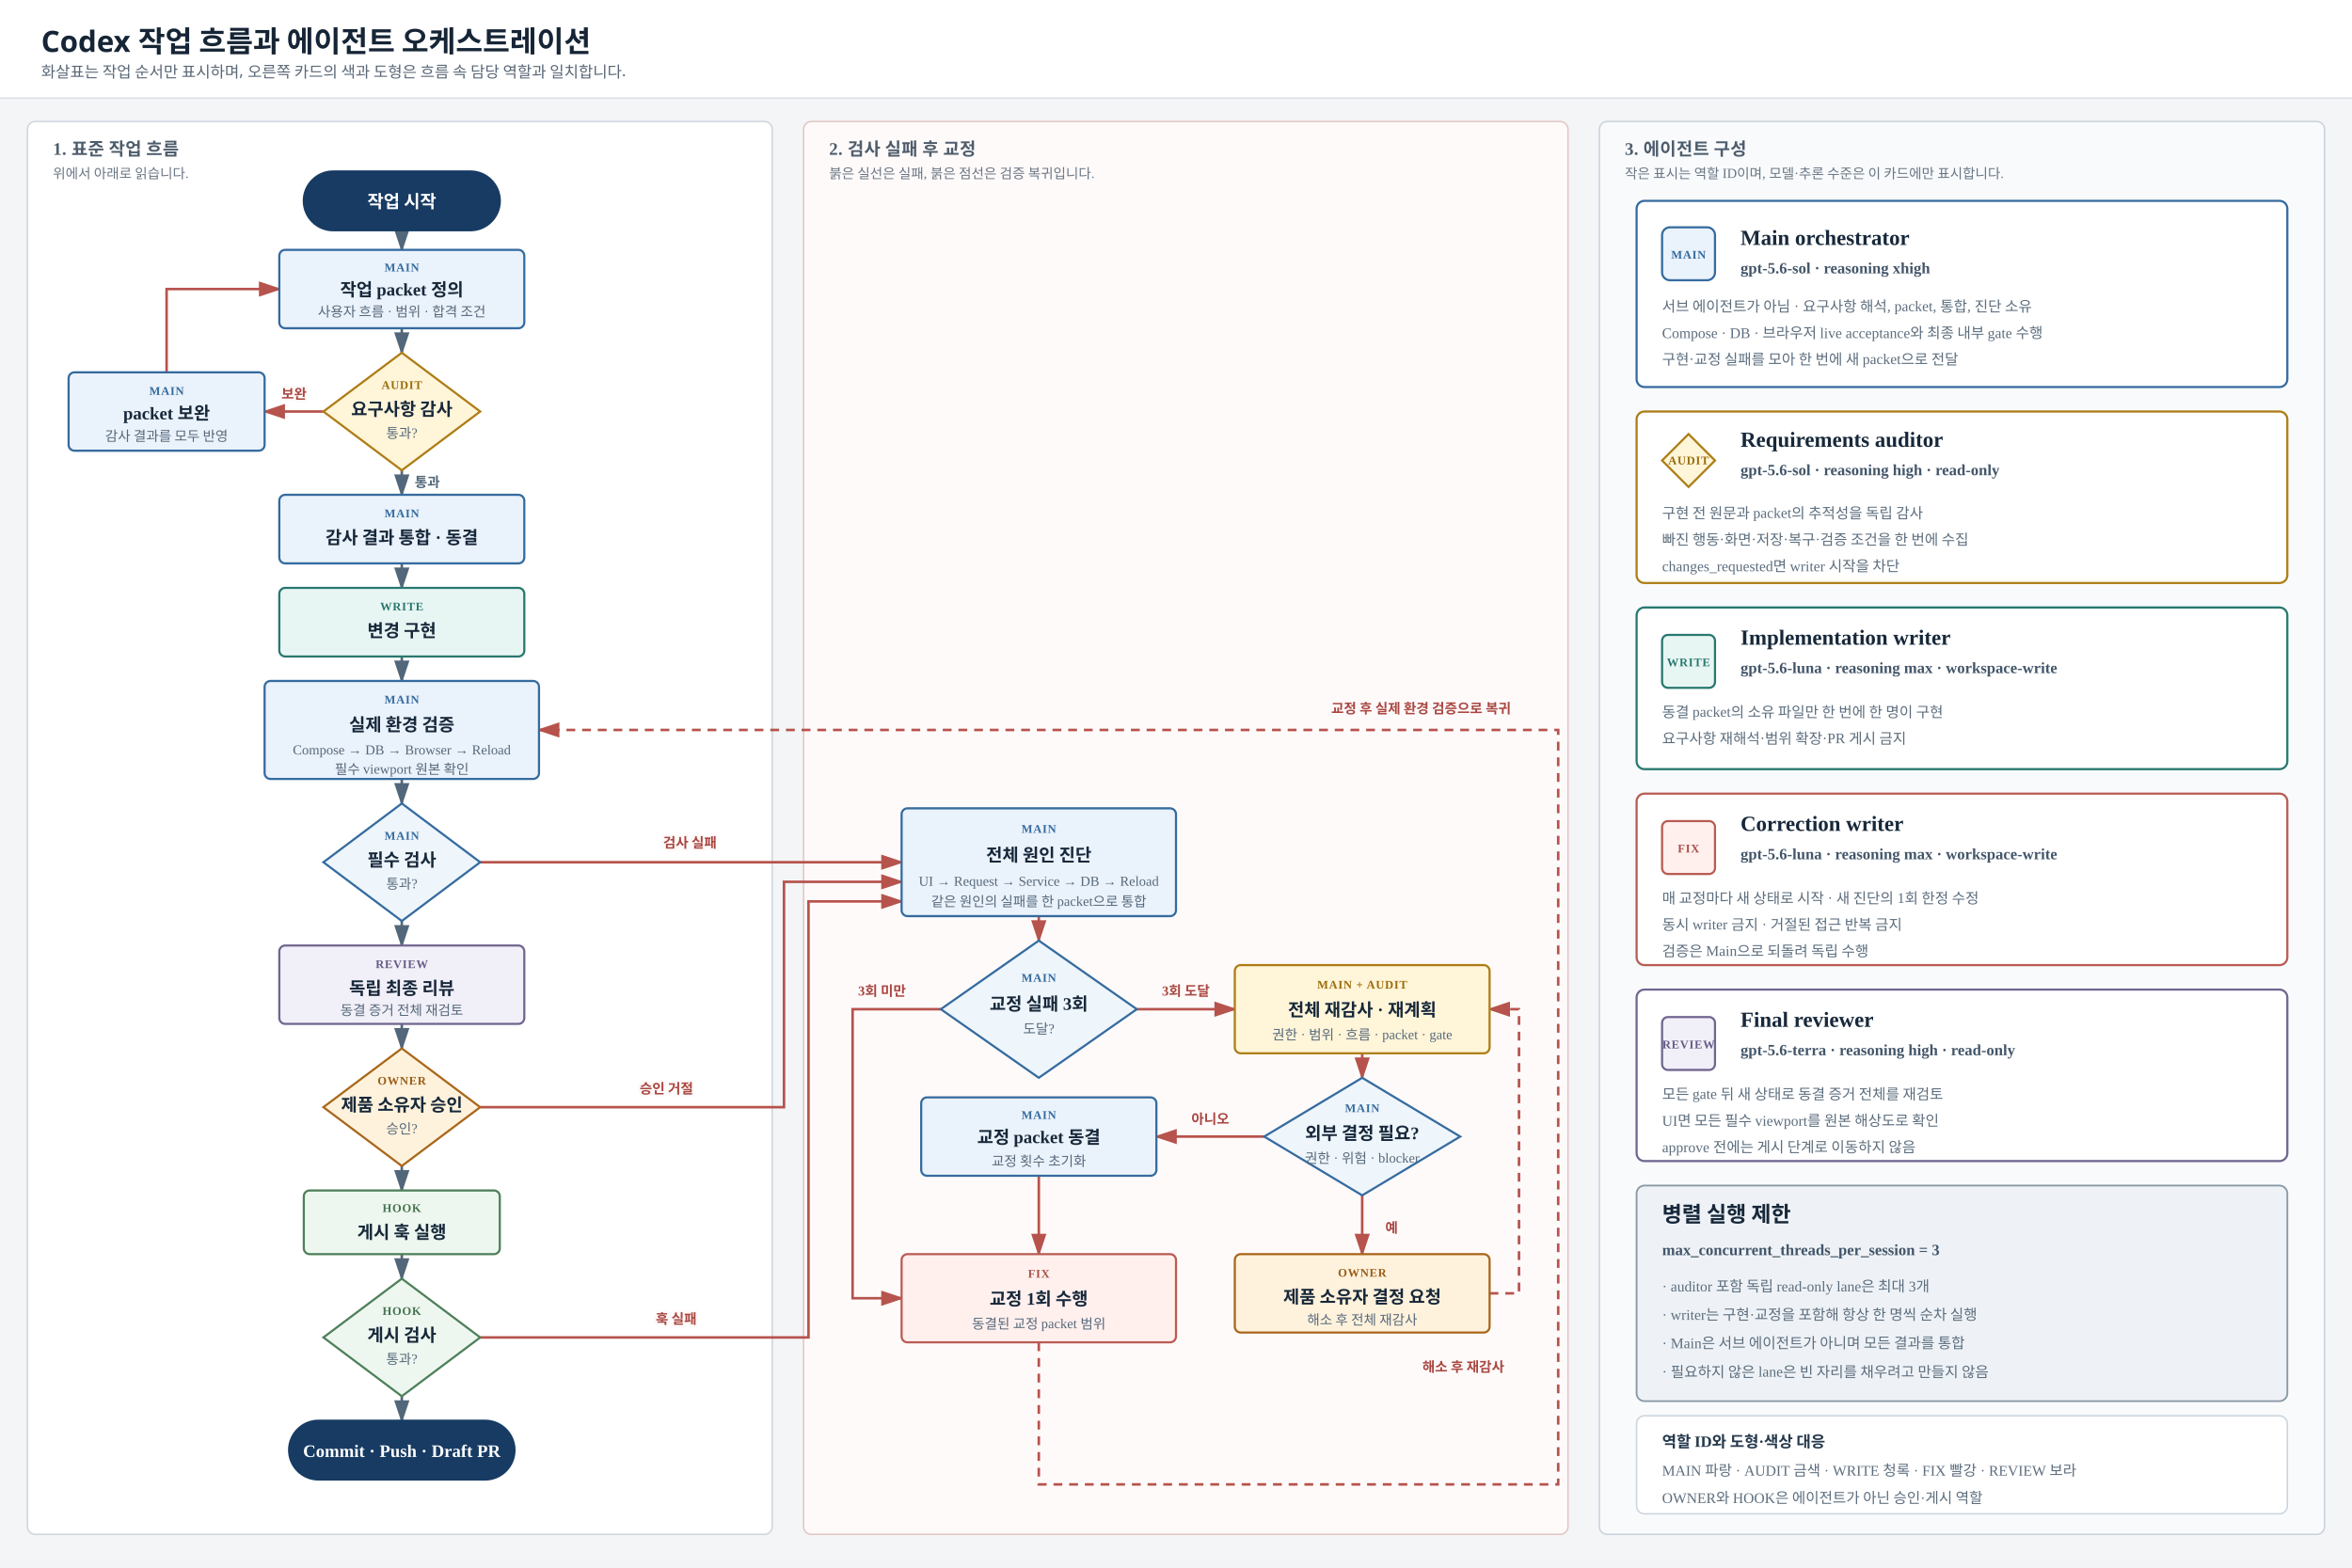
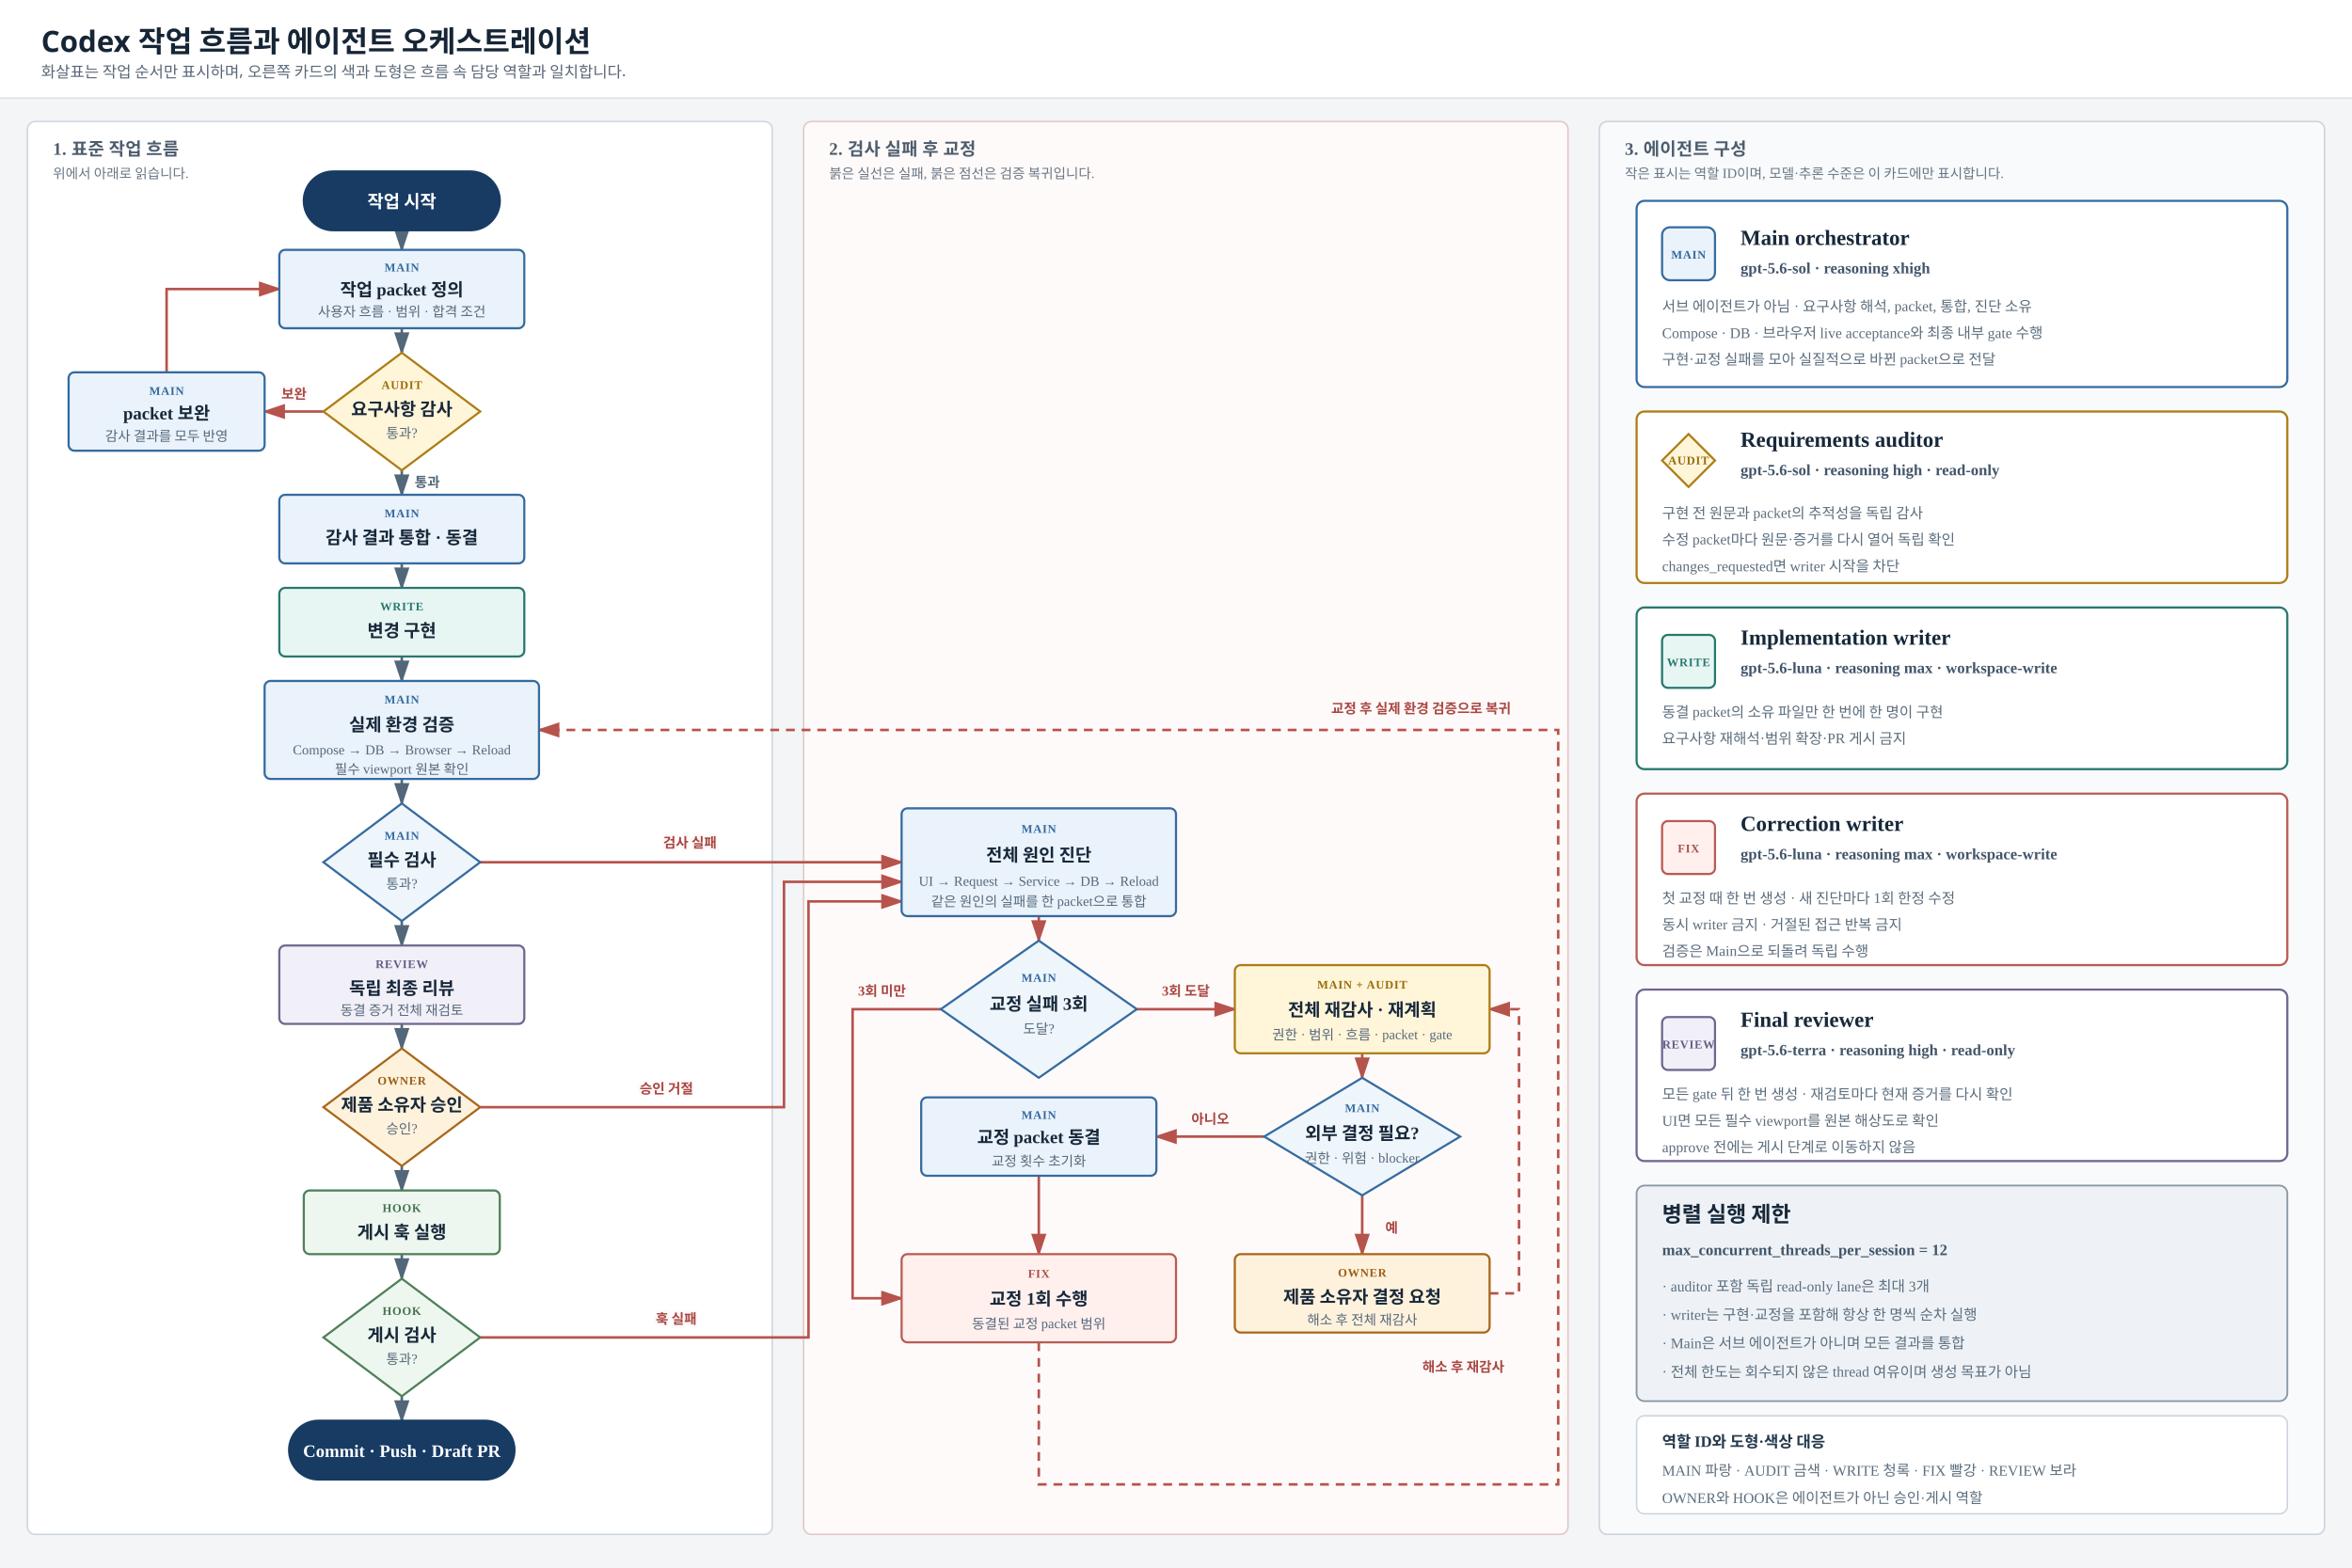
<svg xmlns="http://www.w3.org/2000/svg" width="2400" height="1600" viewBox="0 0 2400 1600" role="img" aria-labelledby="document-title document-desc" style="display:block;width:2400px;height:1600px">
  <style>
* { box-sizing: border-box; }
html, body { width: 2400px; height: 1600px; margin: 0px; overflow: hidden; }
body { background: rgb(243, 245, 247); color: rgb(22, 37, 54); font-family: "Segoe UI", "Malgun Gothic", "Noto Sans KR", sans-serif; }
header { height: 100px; padding: 24px 42px 18px; background: rgb(255, 255, 255); border-bottom: 1px solid rgb(203, 211, 220); }
h1 { margin: 0px 0px 5px; font-size: 30px; line-height: 1.15; font-weight: 650; letter-spacing: -0.4px; }
header p { margin: 0px; color: rgb(89, 103, 119); font-size: 16px; }
svg { display: block; width: 2400px; height: 1500px; }
.lane { fill: rgb(255, 255, 255); stroke: rgb(205, 213, 222); stroke-width: 1.5; }
.lane-correction { fill: rgb(255, 250, 250); stroke: rgb(225, 198, 195); stroke-width: 1.5; }
.panel { fill: rgb(248, 250, 252); stroke: rgb(201, 210, 220); stroke-width: 1.5; }
.lane-title { fill: rgb(78, 93, 108); font-size: 18px; font-weight: 700; letter-spacing: 0.3px; }
.lane-note { fill: rgb(105, 118, 132); font-size: 14px; }
.main-node { fill: rgb(234, 242, 251); stroke: rgb(53, 107, 159); stroke-width: 2.2; }
.main-decision { fill: rgb(238, 245, 251); stroke: rgb(53, 107, 159); stroke-width: 2.2; }
.audit-node { fill: rgb(255, 245, 217); stroke: rgb(173, 125, 22); stroke-width: 2.2; }
.writer-node { fill: rgb(232, 246, 243); stroke: rgb(40, 120, 111); stroke-width: 2.2; }
.review-node { fill: rgb(241, 239, 248); stroke: rgb(113, 102, 143); stroke-width: 2.2; }
.owner-node { fill: rgb(255, 242, 220); stroke: rgb(169, 103, 28); stroke-width: 2.2; }
.hook-node { fill: rgb(237, 247, 239); stroke: rgb(79, 128, 90); stroke-width: 2.2; }
.correction-node { fill: rgb(255, 240, 238); stroke: rgb(184, 92, 83); stroke-width: 2.2; }
.terminal { fill: rgb(23, 59, 99); stroke: rgb(23, 59, 99); stroke-width: 2.2; }
.flow { fill: none; stroke: rgb(82, 103, 121); stroke-width: 2.6; marker-end: url("#arrow"); }
.flow-fail { fill: none; stroke: rgb(182, 83, 76); stroke-width: 2.6; marker-end: url("#arrow-fail"); }
.flow-return { fill: none; stroke: rgb(182, 83, 76); stroke-width: 2.6; stroke-dasharray: 9, 7; marker-end: url("#arrow-fail"); }
.label { fill: rgb(23, 40, 58); font-size: 18px; font-weight: 650; text-anchor: middle; }
.secondary { fill: rgb(86, 104, 122); font-size: 14px; font-weight: 400; text-anchor: middle; }
.terminal-label { fill: rgb(255, 255, 255); font-size: 18px; font-weight: 650; text-anchor: middle; }
.edge-label { fill: rgb(82, 103, 121); font-size: 14px; font-weight: 650; text-anchor: middle; paint-order: stroke; stroke: rgb(255, 255, 255); stroke-width: 5px; }
.edge-label-fail { fill: rgb(169, 71, 65); font-size: 14px; font-weight: 650; text-anchor: middle; paint-order: stroke; stroke: rgb(255, 250, 250); stroke-width: 5px; }
.actor-tag { font-size: 12px; font-weight: 750; text-anchor: middle; letter-spacing: 0.7px; }
.tag-main { fill: rgb(53, 107, 159); }
.tag-audit { fill: rgb(154, 108, 10); }
.tag-writer { fill: rgb(40, 120, 111); }
.tag-review { fill: rgb(102, 91, 134); }
.tag-owner { fill: rgb(153, 93, 24); }
.tag-hook { fill: rgb(70, 115, 80); }
.tag-correction { fill: rgb(169, 79, 71); }
.agent-card { fill: rgb(255, 255, 255); stroke-width: 2.2; }
.agent-main { stroke: rgb(53, 107, 159); }
.agent-audit { stroke: rgb(173, 125, 22); }
.agent-writer { stroke: rgb(40, 120, 111); }
.agent-correction { stroke: rgb(184, 92, 83); }
.agent-review { stroke: rgb(113, 102, 143); }
.agent-title { fill: rgb(23, 40, 58); font-size: 22px; font-weight: 700; }
.agent-meta { fill: rgb(67, 86, 106); font-size: 16px; font-weight: 600; }
.agent-desc { fill: rgb(92, 109, 125); font-size: 15px; }
.agent-note { fill: rgb(36, 56, 76); font-size: 16px; font-weight: 650; }
.capacity-box { fill: rgb(238, 242, 246); stroke: rgb(138, 152, 166); stroke-width: 1.8; }
.legend-box { fill: rgb(255, 255, 255); stroke: rgb(203, 212, 221); stroke-width: 1.5; }
html[lang="en"] .label { font-size: 17px; }
html[lang="en"] .agent-desc { font-size: 14px; }
.document-title { fill: #162536; font-family: "Segoe UI", "Malgun Gothic", "Noto Sans KR", sans-serif; font-size: 30px; font-weight: 650; }
.document-subtitle { fill: #596777; font-family: "Segoe UI", "Malgun Gothic", "Noto Sans KR", sans-serif; font-size: 16px; }
</style>
  <rect x="0" y="0" width="2400" height="1600" fill="#f3f5f7" />
  <rect x="0" y="0" width="2400" height="100" fill="#ffffff" />
  <line x1="0" y1="100" x2="2400" y2="100" stroke="#cbd3dc" />
  <text class="document-title" x="42" y="53">Codex 작업 흐름과 에이전트 오케스트레이션</text>
  <text class="document-subtitle" x="42" y="79">화살표는 작업 순서만 표시하며, 오른쪽 카드의 색과 도형은 흐름 속 담당 역할과 일치합니다.</text>
  <g transform="translate(0 100)">
    <defs>
      <marker id="arrow" markerWidth="10" markerHeight="10" refX="8" refY="3" orient="auto" markerUnits="strokeWidth">
        <path d="M0,0 L0,6 L9,3 z" fill="#526779" />
      </marker>
      <marker id="arrow-fail" markerWidth="10" markerHeight="10" refX="8" refY="3" orient="auto" markerUnits="strokeWidth">
        <path d="M0,0 L0,6 L9,3 z" fill="#b6534c" />
      </marker>
    </defs>
    <rect class="lane" x="28" y="24" width="760" height="1442" rx="8" />
    <rect class="lane-correction" x="820" y="24" width="780" height="1442" rx="8" />
    <rect class="panel" x="1632" y="24" width="740" height="1442" rx="8" />
    <text class="lane-title" x="54" y="58" data-ko="1. 표준 작업 흐름" data-en="1. STANDARD WORKFLOW">
      <tspan x="54" dy="0">1. 표준 작업 흐름</tspan>
    </text>
    <text class="lane-note" x="54" y="82" data-ko="위에서 아래로 읽습니다." data-en="Read from top to bottom.">
      <tspan x="54" dy="0">위에서 아래로 읽습니다.</tspan>
    </text>
    <text class="lane-title" x="846" y="58" data-ko="2. 검사 실패 후 교정" data-en="2. CORRECTION AFTER A FAILED CHECK">
      <tspan x="846" dy="0">2. 검사 실패 후 교정</tspan>
    </text>
    <text class="lane-note" x="846" y="82" data-ko="붉은 실선은 실패, 붉은 점선은 검증 복귀입니다." data-en="Solid red means failure; dashed red returns to live acceptance.">
      <tspan x="846" dy="0">붉은 실선은 실패, 붉은 점선은 검증 복귀입니다.</tspan>
    </text>
    <text class="lane-title" x="1658" y="58" data-ko="3. 에이전트 구성" data-en="3. AGENT CONFIGURATION">
      <tspan x="1658" dy="0">3. 에이전트 구성</tspan>
    </text>
    <text class="lane-note" x="1658" y="82" data-ko="작은 표시는 역할 ID이며, 모델·추론 수준은 이 카드에만 표시합니다." data-en="Small labels are role IDs; model and reasoning appear only in these cards.">
      <tspan x="1658" dy="0">작은 표시는 역할 ID이며, 모델·추론 수준은 이 카드에만 표시합니다.</tspan>
    </text>
    <path class="flow" d="M410 135 V155" />
    <path class="flow" d="M410 235 V260" />
    <path class="flow" d="M410 380 V405" />
    <path class="flow" d="M410 475 V500" />
    <path class="flow" d="M410 570 V595" />
    <path class="flow" d="M410 695 V720" />
    <path class="flow" d="M410 840 V865" />
    <path class="flow" d="M410 945 V970" />
    <path class="flow" d="M410 1090 V1115" />
    <path class="flow" d="M410 1180 V1205" />
    <path class="flow" d="M410 1325 V1350" />
    <path class="flow-fail" d="M330 320 H270" />
    <path class="flow-fail" d="M170 280 V195 H285" />
    <path class="flow-fail" d="M490 780 H920" />
    <path class="flow-fail" d="M490 1030 H800 V800 H920" />
    <path class="flow-fail" d="M490 1265 H825 V820 H920" />
    <path class="flow-fail" d="M1060 835 V860" />
    <path class="flow-fail" id="under-three-to-correction" data-avoid="freeze-new-packet external-decision owner-decision-request" d="M960 930 H870 V1225 H920" />
    <path class="flow-fail" d="M1160 930 H1260" />
    <path class="flow-fail" d="M1390 975 V1000" />
    <path class="flow-fail" id="external-no-to-freeze" data-avoid="correction-pass owner-decision-request" d="M1290 1060 H1180" />
    <path class="flow-fail" d="M1060 1100 V1180" />
    <path class="flow-fail" d="M1390 1120 V1180" />
    <path class="flow-return" id="owner-resolution-return" data-avoid="external-decision freeze-new-packet correction-pass correction-checkpoint diagnosis" d="M1520 1220 H1550 V930 H1520" />
    <path class="flow-return" id="correction-to-live" data-avoid="freeze-new-packet external-decision owner-decision-request reaudit correction-checkpoint diagnosis" d="M1060 1270 V1415 H1590 V645 H550" />
    <rect class="terminal" x="310" y="75" width="200" height="60" rx="30" />
    <text class="terminal-label" x="410" y="112" data-ko="작업 시작" data-en="Start work">
      <tspan x="410" dy="0">작업 시작</tspan>
    </text>
    <rect class="main-node" x="285" y="155" width="250" height="80" rx="6" />
    <text class="actor-tag tag-main" data-flow-role="MAIN" x="410" y="177">MAIN</text>
    <text class="label" x="410" y="202" data-ko="작업 packet 정의" data-en="Define work packet">
      <tspan x="410" dy="0">작업 packet 정의</tspan>
    </text>
    <text class="secondary" x="410" y="223" data-ko="사용자 흐름 · 범위 · 합격 조건" data-en="User journey · scope · acceptance">
      <tspan x="410" dy="0">사용자 흐름 · 범위 · 합격 조건</tspan>
    </text>
    <polygon class="audit-node decision" points="410,260 490,320 410,380 330,320" />
    <text class="actor-tag tag-audit" data-flow-role="AUDIT" x="410" y="297">AUDIT</text>
    <text class="label" x="410" y="324" data-y-en="314" data-ko="요구사항 감사" data-en="Requirements|audit">
      <tspan x="410" dy="0">요구사항 감사</tspan>
    </text>
    <text class="secondary" x="410" y="347" data-y-en="359" data-ko="통과?" data-en="Approved?">
      <tspan x="410" dy="0">통과?</tspan>
    </text>
    <rect class="main-node" x="70" y="280" width="200" height="80" rx="6" />
    <text class="actor-tag tag-main" data-flow-role="MAIN" x="170" y="303">MAIN</text>
    <text class="label" x="170" y="328" data-ko="packet 보완" data-en="Revise packet">
      <tspan x="170" dy="0">packet 보완</tspan>
    </text>
    <text class="secondary" x="170" y="350" data-ko="감사 결과를 모두 반영" data-en="Apply every audit finding">
      <tspan x="170" dy="0">감사 결과를 모두 반영</tspan>
    </text>
    <rect class="main-node" x="285" y="405" width="250" height="70" rx="6" />
    <text class="actor-tag tag-main" data-flow-role="MAIN" x="410" y="428">MAIN</text>
    <text class="label" x="410" y="455" data-ko="감사 결과 통합 · 동결" data-en="Consolidate and freeze">
      <tspan x="410" dy="0">감사 결과 통합 · 동결</tspan>
    </text>
    <rect class="writer-node" x="285" y="500" width="250" height="70" rx="6" />
    <text class="actor-tag tag-writer" data-flow-role="WRITE" x="410" y="523">WRITE</text>
    <text class="label" x="410" y="550" data-ko="변경 구현" data-en="Implement scoped change">
      <tspan x="410" dy="0">변경 구현</tspan>
    </text>
    <rect class="main-node" x="270" y="595" width="280" height="100" rx="6" />
    <text class="actor-tag tag-main" data-flow-role="MAIN" x="410" y="618">MAIN</text>
    <text class="label" x="410" y="646" data-ko="실제 환경 검증" data-en="Live acceptance">
      <tspan x="410" dy="0">실제 환경 검증</tspan>
    </text>
    <text class="secondary" x="410" y="670">Compose → DB → Browser → Reload</text>
    <text class="secondary" x="410" y="690" data-ko="필수 viewport 원본 확인" data-en="Original-resolution required views">
      <tspan x="410" dy="0">필수 viewport 원본 확인</tspan>
    </text>
    <polygon class="main-decision decision" points="410,720 490,780 410,840 330,780" />
    <text class="actor-tag tag-main" data-flow-role="MAIN" x="410" y="757">MAIN</text>
    <text class="label" x="410" y="784" data-ko="필수 검사" data-en="Required checks">
      <tspan x="410" dy="0">필수 검사</tspan>
    </text>
    <text class="secondary" x="410" y="807" data-ko="통과?" data-en="Passed?">
      <tspan x="410" dy="0">통과?</tspan>
    </text>
    <rect class="review-node" x="285" y="865" width="250" height="80" rx="6" />
    <text class="actor-tag tag-review" data-flow-role="REVIEW" x="410" y="888">REVIEW</text>
    <text class="label" x="410" y="915" data-ko="독립 최종 리뷰" data-en="Independent final review">
      <tspan x="410" dy="0">독립 최종 리뷰</tspan>
    </text>
    <text class="secondary" x="410" y="936" data-ko="동결 증거 전체 재검토" data-en="Review all frozen evidence">
      <tspan x="410" dy="0">동결 증거 전체 재검토</tspan>
    </text>
    <polygon class="owner-node decision" points="410,970 490,1030 410,1090 330,1030" />
    <text class="actor-tag tag-owner" data-flow-role="OWNER" x="410" y="1007">OWNER</text>
    <text class="label" x="410" y="1034" data-ko="제품 소유자 승인" data-en="Owner approval">
      <tspan x="410" dy="0">제품 소유자 승인</tspan>
    </text>
    <text class="secondary" x="410" y="1057" data-ko="승인?" data-en="Approved?">
      <tspan x="410" dy="0">승인?</tspan>
    </text>
    <rect class="hook-node" x="310" y="1115" width="200" height="65" rx="6" />
    <text class="actor-tag tag-hook" data-flow-role="HOOK" x="410" y="1137">HOOK</text>
    <text class="label" x="410" y="1164" data-ko="게시 훅 실행" data-en="Run publish hook">
      <tspan x="410" dy="0">게시 훅 실행</tspan>
    </text>
    <polygon class="hook-node decision" points="410,1205 490,1265 410,1325 330,1265" />
    <text class="actor-tag tag-hook" data-flow-role="HOOK" x="410" y="1242">HOOK</text>
    <text class="label" x="410" y="1269" data-ko="게시 검사" data-en="Publish check">
      <tspan x="410" dy="0">게시 검사</tspan>
    </text>
    <text class="secondary" x="410" y="1292" data-ko="통과?" data-en="Passed?">
      <tspan x="410" dy="0">통과?</tspan>
    </text>
    <rect class="terminal" x="295" y="1350" width="230" height="60" rx="30" />
    <text class="terminal-label" x="410" y="1387">Commit · Push · Draft PR</text>
    <text class="edge-label" x="436" y="397" data-ko="통과" data-en="Pass">
      <tspan x="436" dy="0">통과</tspan>
    </text>
    <text class="edge-label-fail" x="300" y="307" data-ko="보완" data-en="Revise">
      <tspan x="300" dy="0">보완</tspan>
    </text>
    <text class="edge-label-fail" x="704" y="765" data-ko="검사 실패" data-en="Gate failed">
      <tspan x="704" dy="0">검사 실패</tspan>
    </text>
    <text class="edge-label-fail" x="680" y="1016" data-ko="승인 거절" data-en="Not approved">
      <tspan x="680" dy="0">승인 거절</tspan>
    </text>
    <text class="edge-label-fail" x="690" y="1251" data-ko="훅 실패" data-en="Hook failed">
      <tspan x="690" dy="0">훅 실패</tspan>
    </text>
    <rect class="main-node" id="diagnosis" x="920" y="725" width="280" height="110" rx="6" />
    <text class="actor-tag tag-main" data-flow-role="MAIN" x="1060" y="750">MAIN</text>
    <text class="label" x="1060" y="779" data-ko="전체 원인 진단" data-en="Integrated diagnosis">
      <tspan x="1060" dy="0">전체 원인 진단</tspan>
    </text>
    <text class="secondary" x="1060" y="804">UI → Request → Service → DB → Reload</text>
    <text class="secondary" x="1060" y="825" data-ko="같은 원인의 실패를 한 packet으로 통합" data-en="Consolidate failures with the same cause">
      <tspan x="1060" dy="0">같은 원인의 실패를 한 packet으로 통합</tspan>
    </text>
    <polygon class="main-decision decision" id="correction-checkpoint" points="1060,860 1160,930 1060,1000 960,930" />
    <text class="actor-tag tag-main" data-flow-role="MAIN" x="1060" y="902">MAIN</text>
    <text class="label" x="1060" y="931" data-ko="교정 실패 3회" data-en="Three failed corrections">
      <tspan x="1060" dy="0">교정 실패 3회</tspan>
    </text>
    <text class="secondary" x="1060" y="955" data-ko="도달?" data-en="Reached?">
      <tspan x="1060" dy="0">도달?</tspan>
    </text>
    <rect class="correction-node" id="correction-pass" x="920" y="1180" width="280" height="90" rx="6" />
    <text class="actor-tag tag-correction" data-flow-role="FIX" x="1060" y="1204">FIX</text>
    <text class="label" x="1060" y="1232" data-ko="교정 1회 수행" data-en="Perform one correction pass">
      <tspan x="1060" dy="0">교정 1회 수행</tspan>
    </text>
    <text class="secondary" x="1060" y="1256" data-ko="동결된 교정 packet 범위" data-en="Within the frozen correction packet">
      <tspan x="1060" dy="0">동결된 교정 packet 범위</tspan>
    </text>
    <rect class="audit-node" id="reaudit" x="1260" y="885" width="260" height="90" rx="6" />
    <text class="actor-tag tag-audit" data-flow-role="MAIN + AUDIT" x="1390" y="909">MAIN + AUDIT</text>
    <text class="label" x="1390" y="937" data-ko="전체 재감사 · 재계획" data-en="Full re-audit and re-plan">
      <tspan x="1390" dy="0">전체 재감사 · 재계획</tspan>
    </text>
    <text class="secondary" x="1390" y="961" data-ko="권한 · 범위 · 흐름 · packet · gate" data-en="Authority · scope · journey · packet · gates">
      <tspan x="1390" dy="0">권한 · 범위 · 흐름 · packet · gate</tspan>
    </text>
    <polygon class="main-decision decision" id="external-decision" points="1390,1000 1490,1060 1390,1120 1290,1060" />
    <text class="actor-tag tag-main" data-flow-role="MAIN" x="1390" y="1035">MAIN</text>
    <text class="label" x="1390" y="1063" data-ko="외부 결정 필요?" data-en="External decision needed?">
      <tspan x="1390" dy="0">외부 결정 필요?</tspan>
    </text>
    <text class="secondary" x="1390" y="1087" data-ko="권한 · 위험 · blocker" data-en="Authority · risk · blocker">
      <tspan x="1390" dy="0">권한 · 위험 · blocker</tspan>
    </text>
    <rect class="main-node" id="freeze-new-packet" x="940" y="1020" width="240" height="80" rx="6" />
    <text class="actor-tag tag-main" data-flow-role="MAIN" x="1060" y="1042">MAIN</text>
    <text class="label" x="1060" y="1067" data-ko="교정 packet 동결" data-en="Freeze correction packet">
      <tspan x="1060" dy="0">교정 packet 동결</tspan>
    </text>
    <text class="secondary" x="1060" y="1090" data-ko="교정 횟수 초기화" data-en="Reset correction count">
      <tspan x="1060" dy="0">교정 횟수 초기화</tspan>
    </text>
    <rect class="owner-node" id="owner-decision-request" x="1260" y="1180" width="260" height="80" rx="6" />
    <text class="actor-tag tag-owner" data-flow-role="OWNER" x="1390" y="1203">OWNER</text>
    <text class="label" x="1390" y="1230" data-ko="제품 소유자 결정 요청" data-en="Request product-owner decision">
      <tspan x="1390" dy="0">제품 소유자 결정 요청</tspan>
    </text>
    <text class="secondary" x="1390" y="1252" data-ko="해소 후 전체 재감사" data-en="Re-audit after resolution">
      <tspan x="1390" dy="0">해소 후 전체 재감사</tspan>
    </text>
    <text class="edge-label-fail" x="900" y="916" data-ko="3회 미만" data-en="Under three">
      <tspan x="900" dy="0">3회 미만</tspan>
    </text>
    <text class="edge-label-fail" x="1210" y="916" data-ko="3회 도달" data-en="Three reached">
      <tspan x="1210" dy="0">3회 도달</tspan>
    </text>
    <text class="edge-label-fail" x="1235" y="1047" data-ko="아니오" data-en="No">
      <tspan x="1235" dy="0">아니오</tspan>
    </text>
    <text class="edge-label-fail" x="1420" y="1158" data-ko="예" data-en="Yes">
      <tspan x="1420" dy="0">예</tspan>
    </text>
    <text class="edge-label-fail" x="1535" y="1300" style="text-anchor:end" data-ko="해소 후 재감사" data-en="Re-audit after resolution">
      <tspan x="1535" dy="0">해소 후 재감사</tspan>
    </text>
    <text class="edge-label-fail" x="1450" y="628" data-ko="교정 후 실제 환경 검증으로 복귀" data-en="Return to live acceptance after correction">
      <tspan x="1450" dy="0">교정 후 실제 환경 검증으로 복귀</tspan>
    </text>
    <rect class="agent-card agent-main" x="1670" y="105" width="664" height="190" rx="8" />
    <rect class="main-node" x="1696" y="132" width="54" height="54" rx="8" />
    <text class="actor-tag tag-main" data-agent-role="MAIN" x="1723" y="164">MAIN</text>
    <text class="agent-title" x="1776" y="150" data-ko="Main orchestrator" data-en="Main orchestrator">
      <tspan x="1776" dy="0">Main orchestrator</tspan>
    </text>
    <text class="agent-meta" id="config-main" x="1776" y="179">gpt-5.6-sol · reasoning xhigh</text>
    <text class="agent-desc" x="1696" y="218" data-ko="서브 에이전트가 아님 · 요구사항 해석, packet, 통합, 진단 소유" data-en="Not a sub-agent · owns interpretation, packets, integration, and diagnosis">
      <tspan x="1696" dy="0">서브 에이전트가 아님 · 요구사항 해석, packet, 통합, 진단 소유</tspan>
    </text>
    <text class="agent-desc" x="1696" y="245" data-ko="Compose · DB · 브라우저 live acceptance와 최종 내부 gate 수행" data-en="Performs Compose, DB, browser live acceptance, and the final internal gate">
      <tspan x="1696" dy="0">Compose · DB · 브라우저 live acceptance와 최종 내부 gate 수행</tspan>
    </text>
-     <text class="agent-desc" x="1696" y="272" data-ko="구현·교정 실패를 모아 한 번에 새 packet으로 전달" data-en="Consolidates related failures into one fresh correction packet">
-       <tspan x="1696" dy="0">구현·교정 실패를 모아 한 번에 새 packet으로 전달</tspan>
+     <text class="agent-desc" x="1696" y="272" data-ko="구현·교정 실패를 모아 실질적으로 바뀐 packet으로 전달" data-en="Consolidates related failures into one materially revised packet">
+       <tspan x="1696" dy="0">구현·교정 실패를 모아 실질적으로 바뀐 packet으로 전달</tspan>
    </text>
    <rect class="agent-card agent-audit" x="1670" y="320" width="664" height="175" rx="8" />
    <polygon class="audit-node" points="1723,343 1750,370 1723,397 1696,370" />
    <text class="actor-tag tag-audit" data-agent-role="AUDIT" x="1723" y="374">AUDIT</text>
    <text class="agent-title" x="1776" y="356" data-ko="Requirements auditor" data-en="Requirements auditor">
      <tspan x="1776" dy="0">Requirements auditor</tspan>
    </text>
    <text class="agent-meta" id="config-audit" x="1776" y="385">gpt-5.6-sol · reasoning high · read-only</text>
    <text class="agent-desc" x="1696" y="429" data-ko="구현 전 원문과 packet의 추적성을 독립 감사" data-en="Independently audits source-to-packet traceability before writing">
      <tspan x="1696" dy="0">구현 전 원문과 packet의 추적성을 독립 감사</tspan>
    </text>
-     <text class="agent-desc" x="1696" y="456" data-ko="빠진 행동·화면·저장·복구·검증 조건을 한 번에 수집" data-en="Collects all missing action, UI, persistence, recovery, and gate conditions">
-       <tspan x="1696" dy="0">빠진 행동·화면·저장·복구·검증 조건을 한 번에 수집</tspan>
+     <text class="agent-desc" x="1696" y="456" data-ko="수정 packet마다 원문·증거를 다시 열어 독립 확인" data-en="Reopens sources and evidence independently for every revised packet">
+       <tspan x="1696" dy="0">수정 packet마다 원문·증거를 다시 열어 독립 확인</tspan>
    </text>
    <text class="agent-desc" x="1696" y="483" data-ko="changes_requested면 writer 시작을 차단" data-en="A changes_requested result blocks the writer">
      <tspan x="1696" dy="0">changes_requested면 writer 시작을 차단</tspan>
    </text>
    <rect class="agent-card agent-writer" x="1670" y="520" width="664" height="165" rx="8" />
    <rect class="writer-node" x="1696" y="548" width="54" height="54" rx="6" />
    <text class="actor-tag tag-writer" data-agent-role="WRITE" x="1723" y="580">WRITE</text>
    <text class="agent-title" x="1776" y="558" data-ko="Implementation writer" data-en="Implementation writer">
      <tspan x="1776" dy="0">Implementation writer</tspan>
    </text>
    <text class="agent-meta" id="config-write" x="1776" y="587">gpt-5.6-luna · reasoning max · workspace-write</text>
    <text class="agent-desc" x="1696" y="632" data-ko="동결 packet의 소유 파일만 한 번에 한 명이 구현" data-en="One writer implements only the files owned by the frozen packet">
      <tspan x="1696" dy="0">동결 packet의 소유 파일만 한 번에 한 명이 구현</tspan>
    </text>
    <text class="agent-desc" x="1696" y="659" data-ko="요구사항 재해석·범위 확장·PR 게시 금지" data-en="Cannot reinterpret scope, broaden work, or publish a PR">
      <tspan x="1696" dy="0">요구사항 재해석·범위 확장·PR 게시 금지</tspan>
    </text>
    <rect class="agent-card agent-correction" x="1670" y="710" width="664" height="175" rx="8" />
    <rect class="correction-node" x="1696" y="738" width="54" height="54" rx="6" />
    <text class="actor-tag tag-correction" data-agent-role="FIX" x="1723" y="770">FIX</text>
    <text class="agent-title" x="1776" y="748" data-ko="Correction writer" data-en="Correction writer">
      <tspan x="1776" dy="0">Correction writer</tspan>
    </text>
    <text class="agent-meta" id="config-fix" x="1776" y="777">gpt-5.6-luna · reasoning max · workspace-write</text>
-     <text class="agent-desc" x="1696" y="822" data-ko="매 교정마다 새 상태로 시작 · 새 진단의 1회 한정 수정" data-en="Fresh for every pass · one bounded change from a new diagnosis">
-       <tspan x="1696" dy="0">매 교정마다 새 상태로 시작 · 새 진단의 1회 한정 수정</tspan>
+     <text class="agent-desc" x="1696" y="822" data-ko="첫 교정 때 한 번 생성 · 새 진단마다 1회 한정 수정" data-en="Created once at first correction · one bounded change per new diagnosis">
+       <tspan x="1696" dy="0">첫 교정 때 한 번 생성 · 새 진단마다 1회 한정 수정</tspan>
    </text>
    <text class="agent-desc" x="1696" y="849" data-ko="동시 writer 금지 · 거절된 접근 반복 금지" data-en="Never concurrent with another writer · never repeats a rejected approach">
      <tspan x="1696" dy="0">동시 writer 금지 · 거절된 접근 반복 금지</tspan>
    </text>
    <text class="agent-desc" x="1696" y="876" data-ko="검증은 Main으로 되돌려 독립 수행" data-en="Returns verification to Main for independent acceptance">
      <tspan x="1696" dy="0">검증은 Main으로 되돌려 독립 수행</tspan>
    </text>
    <rect class="agent-card agent-review" x="1670" y="910" width="664" height="175" rx="8" />
    <rect class="review-node" x="1696" y="938" width="54" height="54" rx="6" />
    <text class="actor-tag tag-review" data-agent-role="REVIEW" x="1723" y="970">REVIEW</text>
    <text class="agent-title" x="1776" y="948" data-ko="Final reviewer" data-en="Final reviewer">
      <tspan x="1776" dy="0">Final reviewer</tspan>
    </text>
    <text class="agent-meta" id="config-review" x="1776" y="977">gpt-5.6-terra · reasoning high · read-only</text>
-     <text class="agent-desc" x="1696" y="1022" data-ko="모든 gate 뒤 새 상태로 동결 증거 전체를 재검토" data-en="Fresh after all gates; reviews the complete frozen evidence">
-       <tspan x="1696" dy="0">모든 gate 뒤 새 상태로 동결 증거 전체를 재검토</tspan>
+     <text class="agent-desc" x="1696" y="1022" data-ko="모든 gate 뒤 한 번 생성 · 재검토마다 현재 증거를 다시 확인" data-en="Created once after all gates · reopens current evidence on every review">
+       <tspan x="1696" dy="0">모든 gate 뒤 한 번 생성 · 재검토마다 현재 증거를 다시 확인</tspan>
    </text>
    <text class="agent-desc" x="1696" y="1049" data-ko="UI면 모든 필수 viewport를 원본 해상도로 확인" data-en="For UI work, opens every required viewport at original resolution">
      <tspan x="1696" dy="0">UI면 모든 필수 viewport를 원본 해상도로 확인</tspan>
    </text>
    <text class="agent-desc" x="1696" y="1076" data-ko="approve 전에는 게시 단계로 이동하지 않음" data-en="Publication cannot proceed without approve">
      <tspan x="1696" dy="0">approve 전에는 게시 단계로 이동하지 않음</tspan>
    </text>
    <rect class="capacity-box" x="1670" y="1110" width="664" height="220" rx="8" />
    <text class="agent-title" x="1696" y="1147" data-ko="병렬 실행 제한" data-en="Concurrency limits">
      <tspan x="1696" dy="0">병렬 실행 제한</tspan>
    </text>
-     <text class="agent-meta" id="config-concurrency" x="1696" y="1181">max_concurrent_threads_per_session = 3</text>
+     <text class="agent-meta" id="config-concurrency" x="1696" y="1181">max_concurrent_threads_per_session = 12</text>
    <text class="agent-desc" x="1696" y="1218" data-ko="· auditor 포함 독립 read-only lane은 최대 3개" data-en="· Up to three independent read-only lanes, including the auditor">
      <tspan x="1696" dy="0">· auditor 포함 독립 read-only lane은 최대 3개</tspan>
    </text>
    <text class="agent-desc" x="1696" y="1247" data-ko="· writer는 구현·교정을 포함해 항상 한 명씩 순차 실행" data-en="· Implementation and correction writers always run one at a time">
      <tspan x="1696" dy="0">· writer는 구현·교정을 포함해 항상 한 명씩 순차 실행</tspan>
    </text>
    <text class="agent-desc" x="1696" y="1276" data-ko="· Main은 서브 에이전트가 아니며 모든 결과를 통합" data-en="· Main is not a sub-agent and consolidates every result">
      <tspan x="1696" dy="0">· Main은 서브 에이전트가 아니며 모든 결과를 통합</tspan>
    </text>
-     <text class="agent-desc" x="1696" y="1305" data-ko="· 필요하지 않은 lane은 빈 자리를 채우려고 만들지 않음" data-en="· Lanes are not created merely to fill available capacity">
-       <tspan x="1696" dy="0">· 필요하지 않은 lane은 빈 자리를 채우려고 만들지 않음</tspan>
+     <text class="agent-desc" x="1696" y="1305" data-ko="· 전체 한도는 회수되지 않은 thread 여유이며 생성 목표가 아님" data-en="· The overall limit is unreclaimed-thread headroom, not a spawning target">
+       <tspan x="1696" dy="0">· 전체 한도는 회수되지 않은 thread 여유이며 생성 목표가 아님</tspan>
    </text>
    <rect class="legend-box" x="1670" y="1345" width="664" height="100" rx="8" />
    <text class="agent-note" x="1696" y="1377" data-ko="역할 ID와 도형·색상 대응" data-en="Role IDs, shapes, and colors">
      <tspan x="1696" dy="0">역할 ID와 도형·색상 대응</tspan>
    </text>
    <text class="agent-desc" x="1696" y="1406" data-ko="MAIN 파랑 · AUDIT 금색 · WRITE 청록 · FIX 빨강 · REVIEW 보라" data-en="MAIN blue · AUDIT gold · WRITE teal · FIX red · REVIEW purple">
      <tspan x="1696" dy="0">MAIN 파랑 · AUDIT 금색 · WRITE 청록 · FIX 빨강 · REVIEW 보라</tspan>
    </text>
    <text class="agent-desc" x="1696" y="1434" data-ko="OWNER와 HOOK은 에이전트가 아닌 승인·게시 역할" data-en="OWNER and HOOK are approval/publication roles, not agents">
      <tspan x="1696" dy="0">OWNER와 HOOK은 에이전트가 아닌 승인·게시 역할</tspan>
    </text>
  </g>
</svg>
